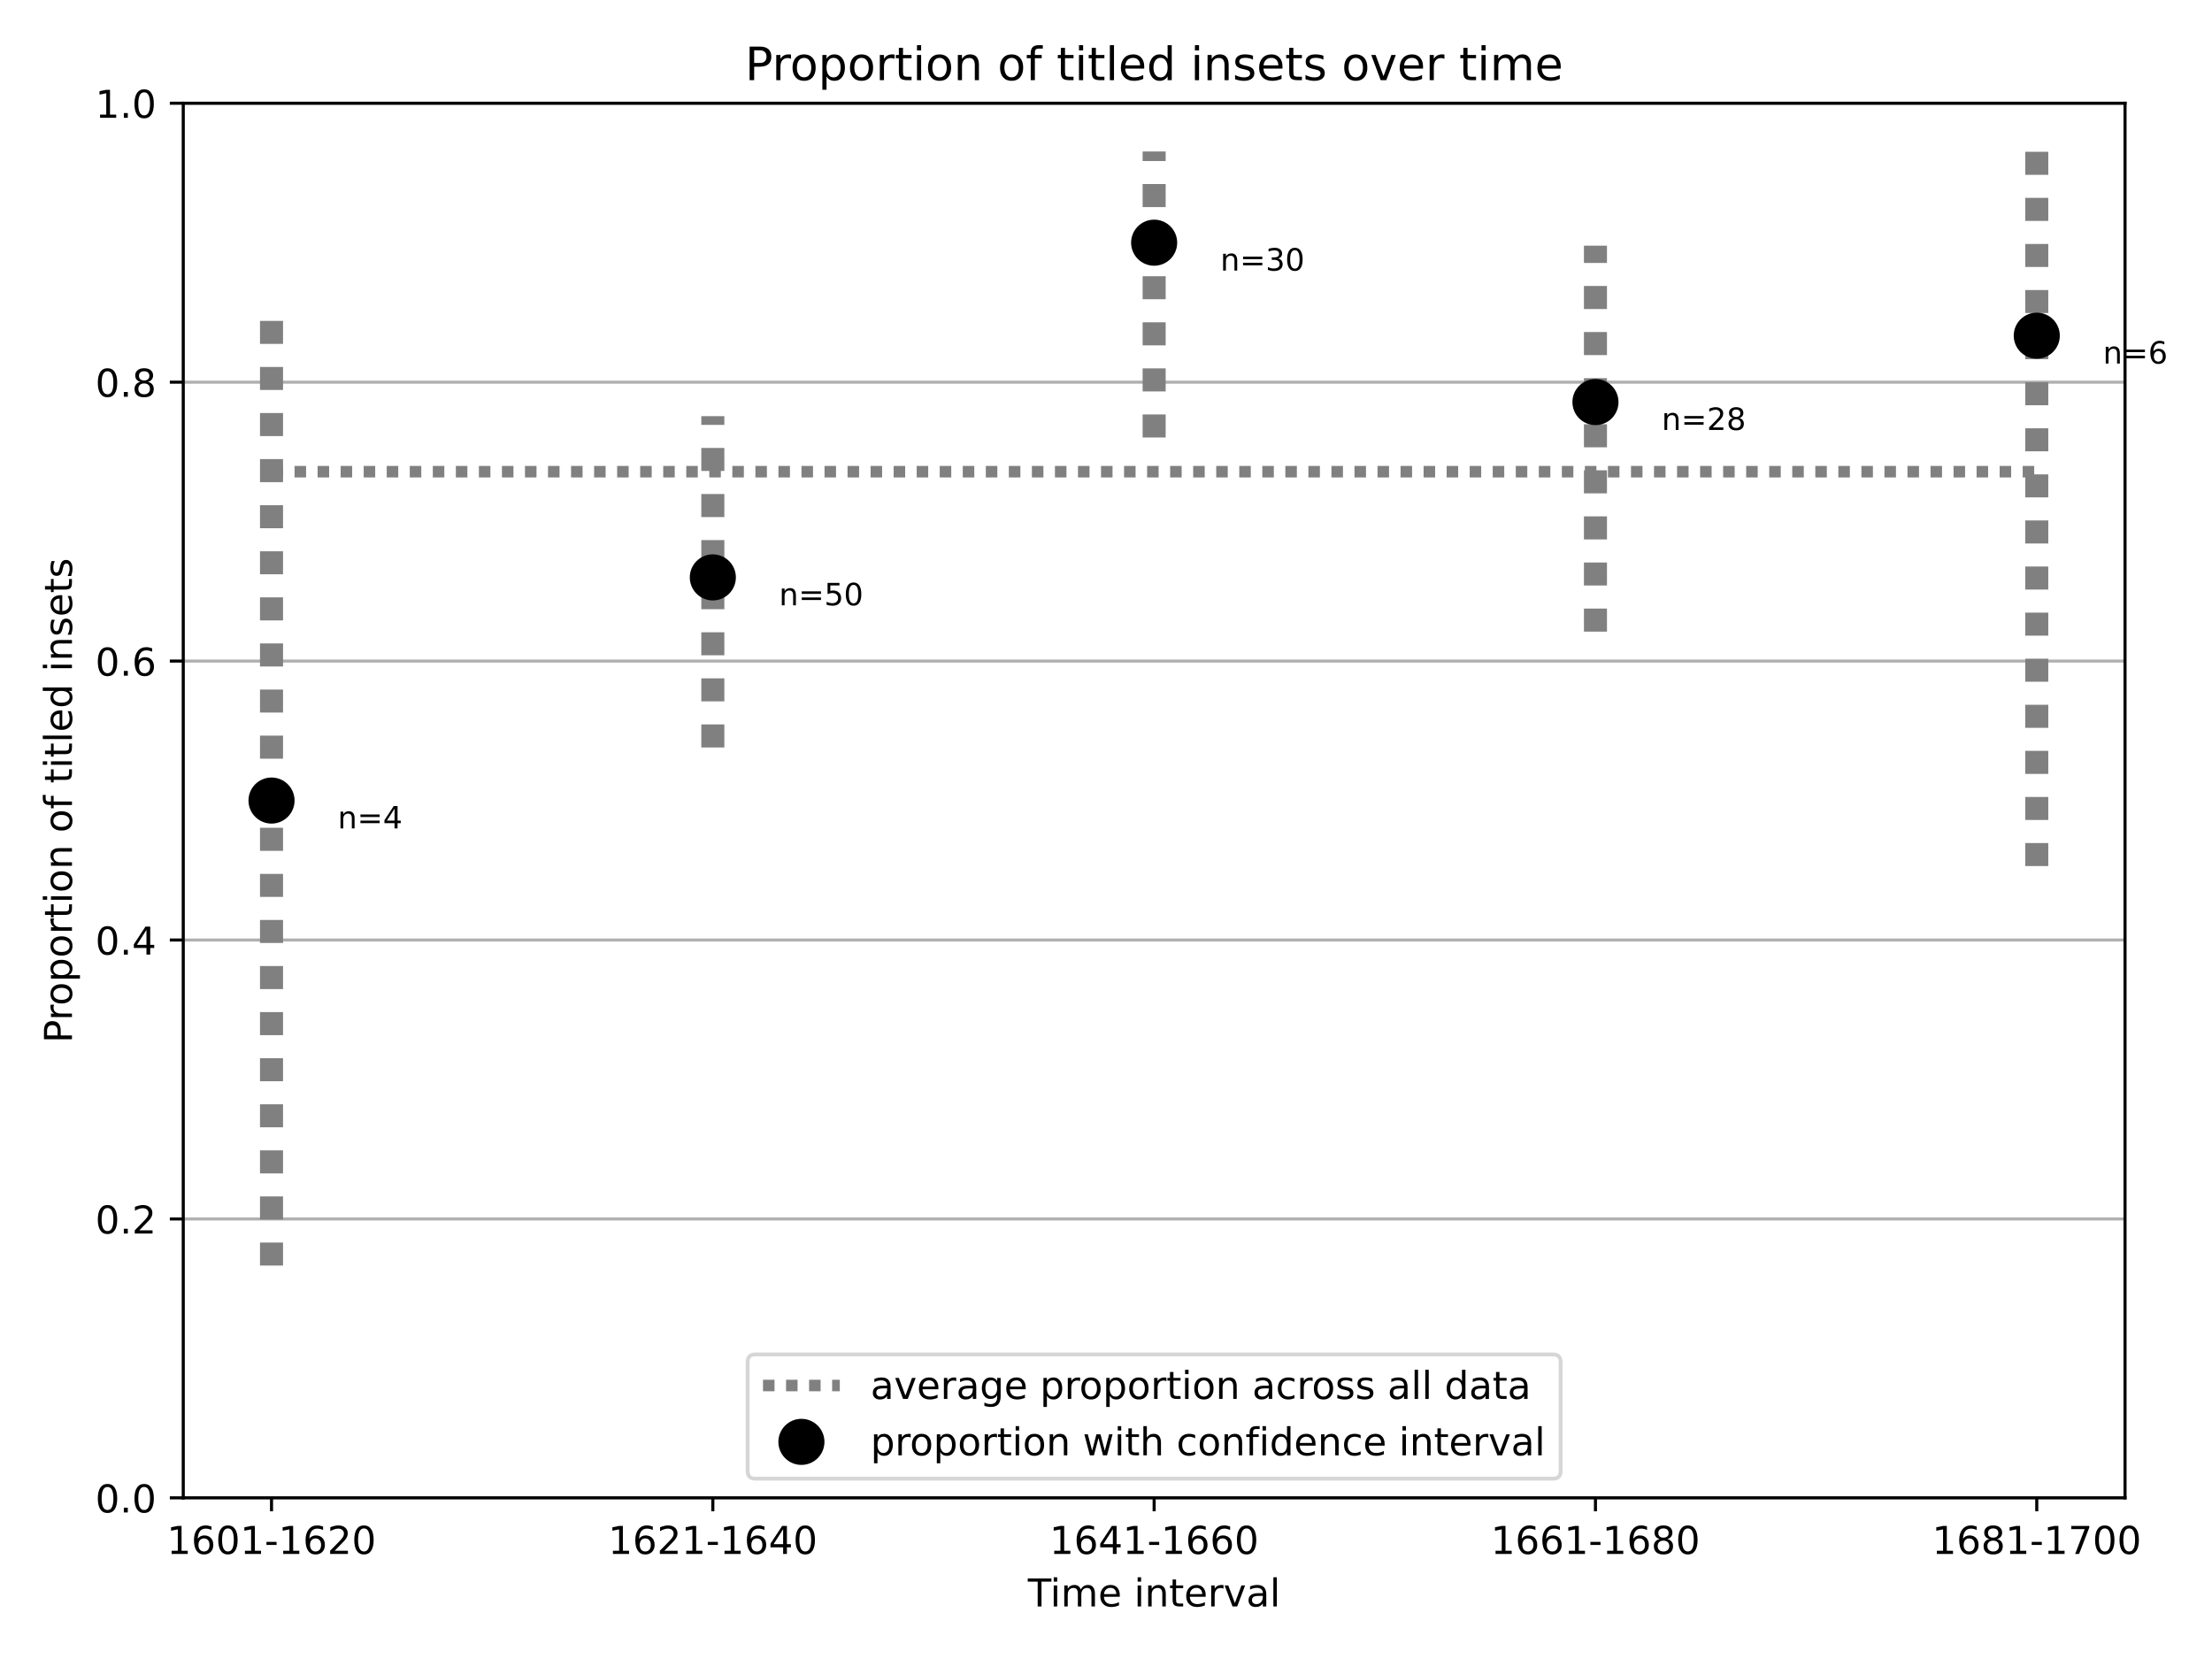
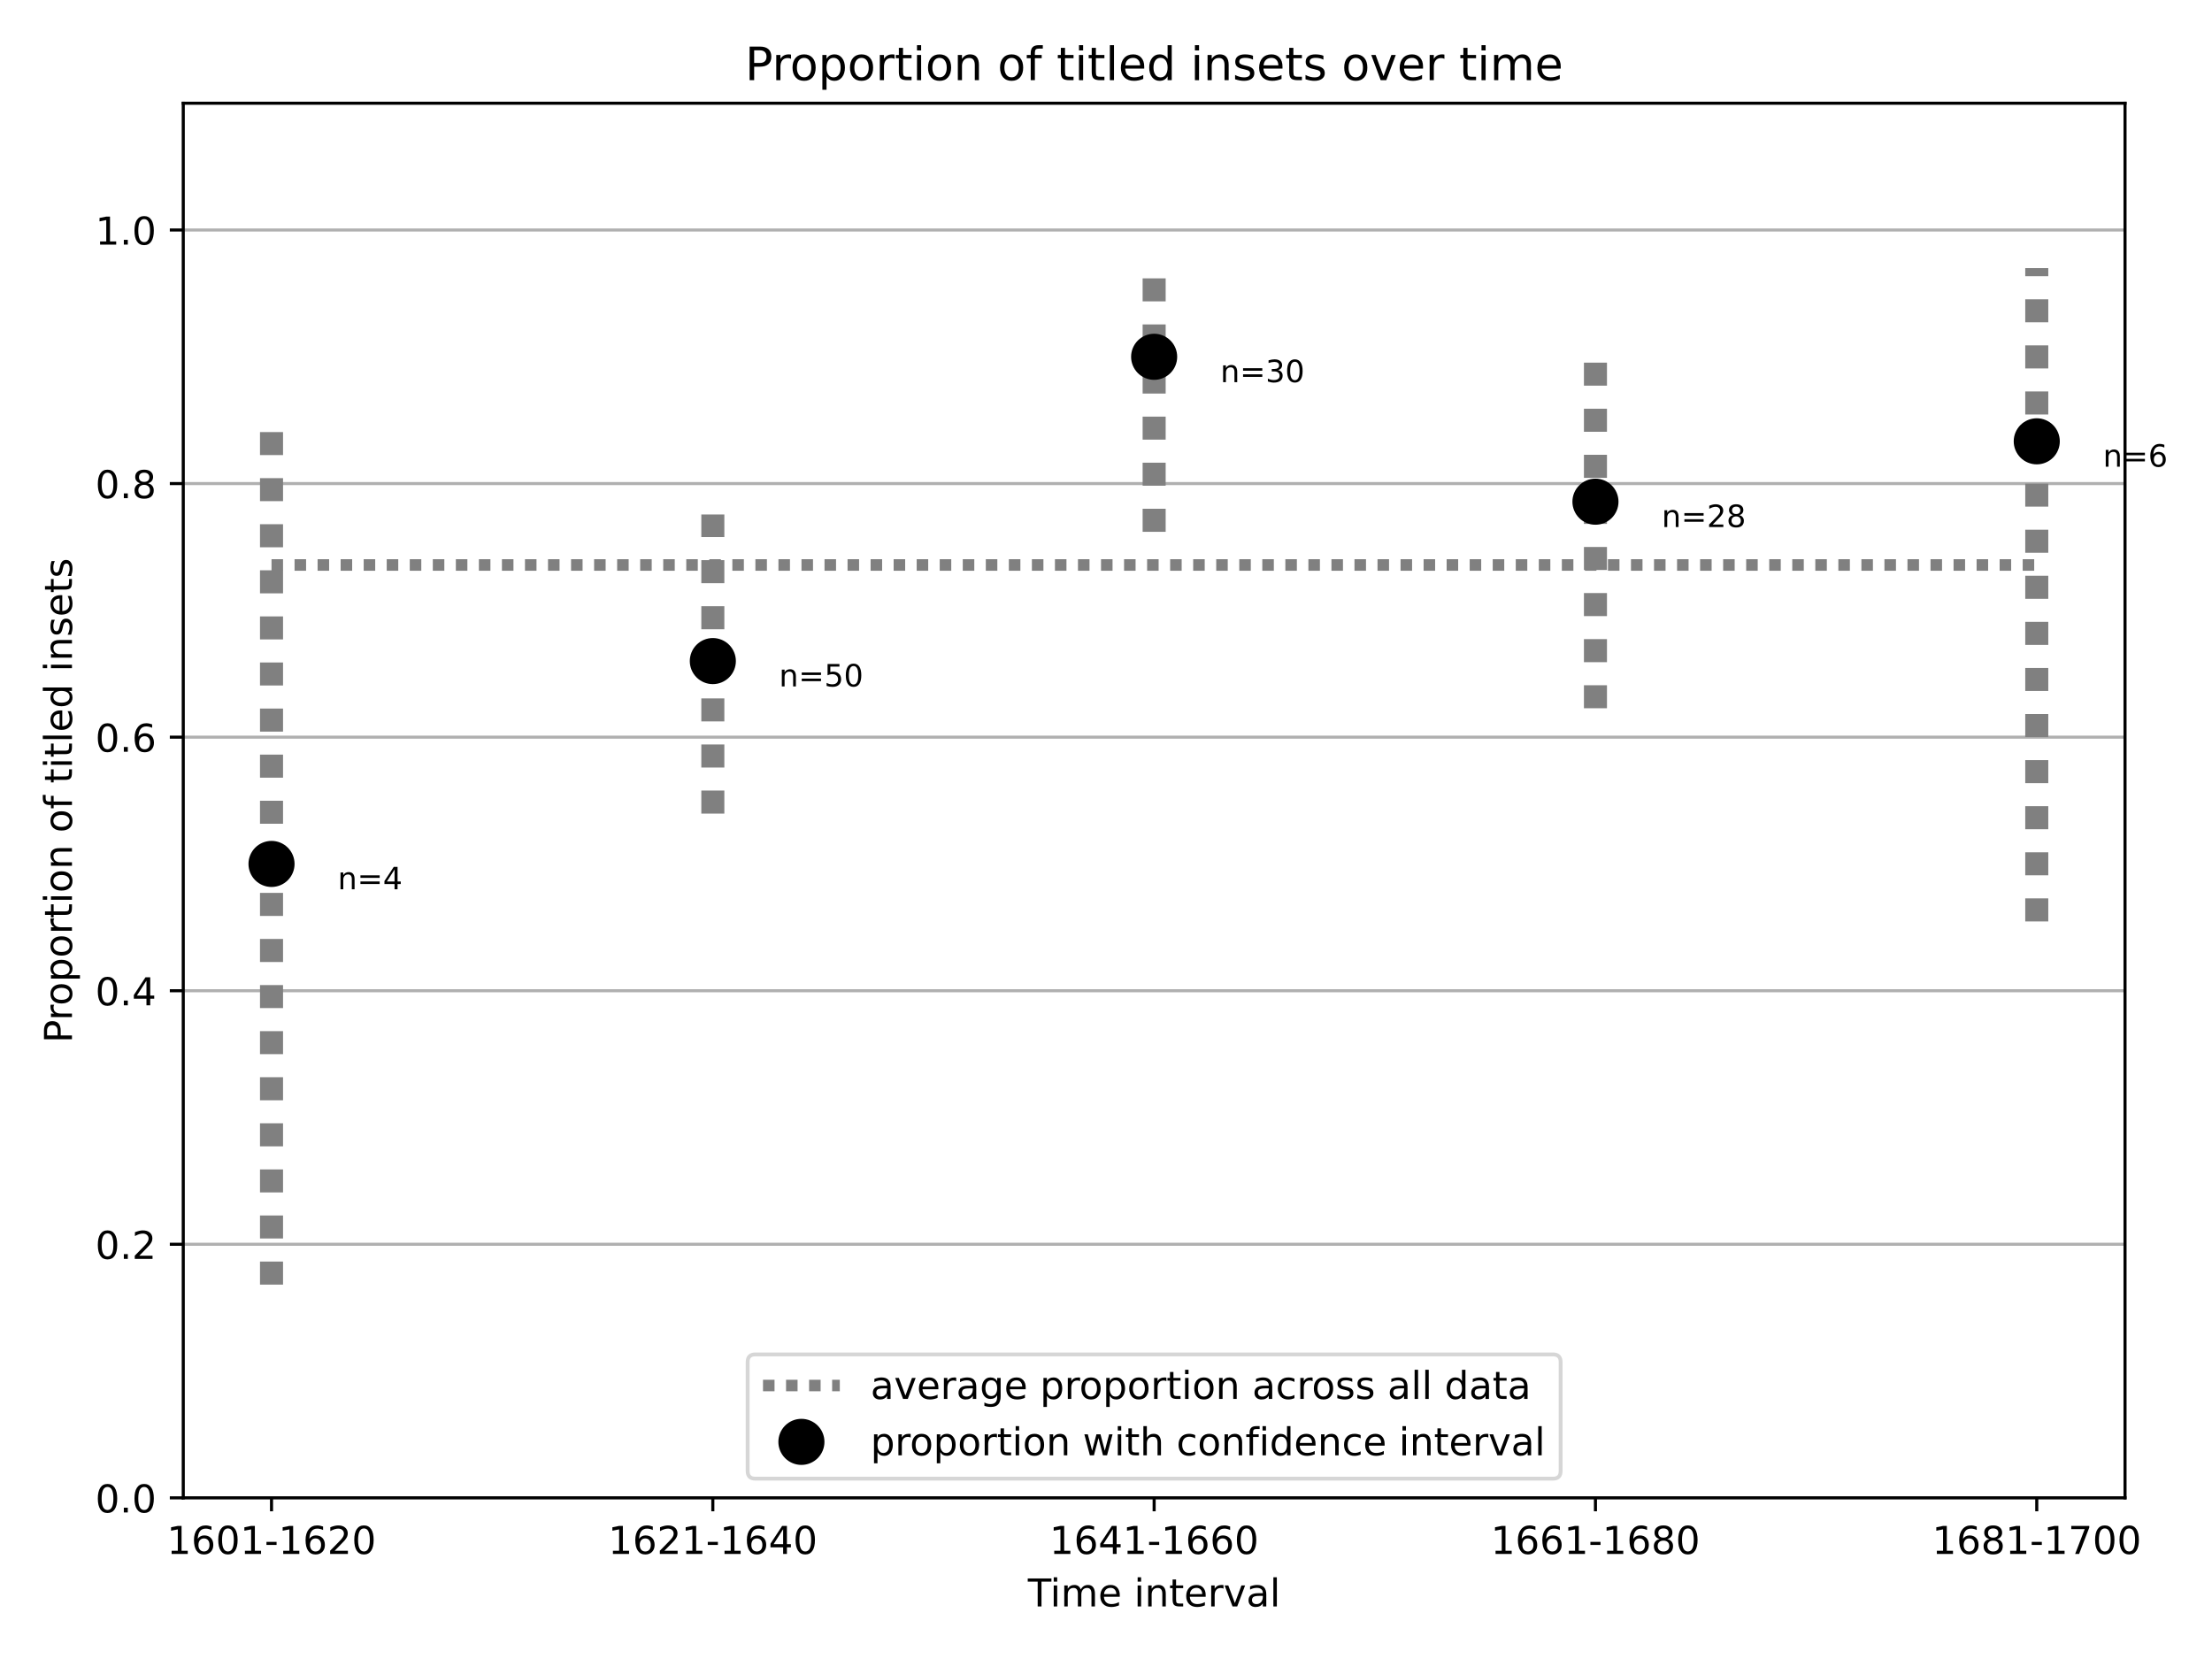
<svg xmlns="http://www.w3.org/2000/svg" xmlns:xlink="http://www.w3.org/1999/xlink" width="576pt" height="432pt" viewBox="0 0 576 432" version="1.1">
  <defs>
    <style type="text/css">*{stroke-linejoin: round; stroke-linecap: butt}</style>
  </defs>
  <g id="figure_1">
    <g id="patch_1">
      <path d="M 0 432  L 576 432  L 576 0  L 0 0  z " style="fill: #ffffff" />
    </g>
    <g id="axes_1">
      <g id="patch_2">
        <path d="M 47.72 390.04  L 553.353 390.04  L 553.353 26.88  L 47.72 26.88  z " style="fill: #ffffff" />
      </g>
      <g id="matplotlib.axis_1">
        <g id="xtick_1">
          <g id="line2d_1">
            <defs>
-               <path id="mbbda84ecfb" d="M 0 0  L 0 3.5  " style="stroke: #000000; stroke-width: 0.8" />
+               <path id="m7753eaab17" d="M 0 0  L 0 3.5  " style="stroke: #000000; stroke-width: 0.8" />
            </defs>
            <g>
-               <use xlink:href="#mbbda84ecfb" x="70.703" y="390.04" style="stroke: #000000; stroke-width: 0.8" />
+               <use xlink:href="#m7753eaab17" x="70.703" y="390.04" style="stroke: #000000; stroke-width: 0.8" />
            </g>
          </g>
          <g id="text_1">
            <g transform="translate(43.4494 404.6384)scale(0.1 -0.1)">
              <defs>
                <path id="DejaVuSans-31" d="M 794 531  L 1825 531  L 1825 4091  L 703 3866  L 703 4441  L 1819 4666  L 2450 4666  L 2450 531  L 3481 531  L 3481 0  L 794 0  L 794 531  z " transform="scale(0.015625)" />
                <path id="DejaVuSans-36" d="M 2113 2584  Q 1688 2584 1439 2293  Q 1191 2003 1191 1497  Q 1191 994 1439 701  Q 1688 409 2113 409  Q 2538 409 2786 701  Q 3034 994 3034 1497  Q 3034 2003 2786 2293  Q 2538 2584 2113 2584  z M 3366 4563  L 3366 3988  Q 3128 4100 2886 4159  Q 2644 4219 2406 4219  Q 1781 4219 1451 3797  Q 1122 3375 1075 2522  Q 1259 2794 1537 2939  Q 1816 3084 2150 3084  Q 2853 3084 3261 2657  Q 3669 2231 3669 1497  Q 3669 778 3244 343  Q 2819 -91 2113 -91  Q 1303 -91 875 529  Q 447 1150 447 2328  Q 447 3434 972 4092  Q 1497 4750 2381 4750  Q 2619 4750 2861 4703  Q 3103 4656 3366 4563  z " transform="scale(0.015625)" />
                <path id="DejaVuSans-30" d="M 2034 4250  Q 1547 4250 1301 3770  Q 1056 3291 1056 2328  Q 1056 1369 1301 889  Q 1547 409 2034 409  Q 2525 409 2770 889  Q 3016 1369 3016 2328  Q 3016 3291 2770 3770  Q 2525 4250 2034 4250  z M 2034 4750  Q 2819 4750 3233 4129  Q 3647 3509 3647 2328  Q 3647 1150 3233 529  Q 2819 -91 2034 -91  Q 1250 -91 836 529  Q 422 1150 422 2328  Q 422 3509 836 4129  Q 1250 4750 2034 4750  z " transform="scale(0.015625)" />
                <path id="DejaVuSans-2d" d="M 313 2009  L 1997 2009  L 1997 1497  L 313 1497  L 313 2009  z " transform="scale(0.015625)" />
                <path id="DejaVuSans-32" d="M 1228 531  L 3431 531  L 3431 0  L 469 0  L 469 531  Q 828 903 1448 1529  Q 2069 2156 2228 2338  Q 2531 2678 2651 2914  Q 2772 3150 2772 3378  Q 2772 3750 2511 3984  Q 2250 4219 1831 4219  Q 1534 4219 1204 4116  Q 875 4013 500 3803  L 500 4441  Q 881 4594 1212 4672  Q 1544 4750 1819 4750  Q 2544 4750 2975 4387  Q 3406 4025 3406 3419  Q 3406 3131 3298 2873  Q 3191 2616 2906 2266  Q 2828 2175 2409 1742  Q 1991 1309 1228 531  z " transform="scale(0.015625)" />
              </defs>
              <use xlink:href="#DejaVuSans-31" />
              <use xlink:href="#DejaVuSans-36" x="63.623" />
              <use xlink:href="#DejaVuSans-30" x="127.246" />
              <use xlink:href="#DejaVuSans-31" x="190.869" />
              <use xlink:href="#DejaVuSans-2d" x="254.492" />
              <use xlink:href="#DejaVuSans-31" x="290.576" />
              <use xlink:href="#DejaVuSans-36" x="354.199" />
              <use xlink:href="#DejaVuSans-32" x="417.822" />
              <use xlink:href="#DejaVuSans-30" x="481.445" />
            </g>
          </g>
        </g>
        <g id="xtick_2">
          <g id="line2d_2">
            <g>
-               <use xlink:href="#mbbda84ecfb" x="185.62" y="390.04" style="stroke: #000000; stroke-width: 0.8" />
+               <use xlink:href="#m7753eaab17" x="185.62" y="390.04" style="stroke: #000000; stroke-width: 0.8" />
            </g>
          </g>
          <g id="text_2">
            <g transform="translate(158.3659 404.6384)scale(0.1 -0.1)">
              <defs>
                <path id="DejaVuSans-34" d="M 2419 4116  L 825 1625  L 2419 1625  L 2419 4116  z M 2253 4666  L 3047 4666  L 3047 1625  L 3713 1625  L 3713 1100  L 3047 1100  L 3047 0  L 2419 0  L 2419 1100  L 313 1100  L 313 1709  L 2253 4666  z " transform="scale(0.015625)" />
              </defs>
              <use xlink:href="#DejaVuSans-31" />
              <use xlink:href="#DejaVuSans-36" x="63.623" />
              <use xlink:href="#DejaVuSans-32" x="127.246" />
              <use xlink:href="#DejaVuSans-31" x="190.869" />
              <use xlink:href="#DejaVuSans-2d" x="254.492" />
              <use xlink:href="#DejaVuSans-31" x="290.576" />
              <use xlink:href="#DejaVuSans-36" x="354.199" />
              <use xlink:href="#DejaVuSans-34" x="417.822" />
              <use xlink:href="#DejaVuSans-30" x="481.445" />
            </g>
          </g>
        </g>
        <g id="xtick_3">
          <g id="line2d_3">
            <g>
-               <use xlink:href="#mbbda84ecfb" x="300.536" y="390.04" style="stroke: #000000; stroke-width: 0.8" />
+               <use xlink:href="#m7753eaab17" x="300.536" y="390.04" style="stroke: #000000; stroke-width: 0.8" />
            </g>
          </g>
          <g id="text_3">
            <g transform="translate(273.2825 404.6384)scale(0.1 -0.1)">
              <use xlink:href="#DejaVuSans-31" />
              <use xlink:href="#DejaVuSans-36" x="63.623" />
              <use xlink:href="#DejaVuSans-34" x="127.246" />
              <use xlink:href="#DejaVuSans-31" x="190.869" />
              <use xlink:href="#DejaVuSans-2d" x="254.492" />
              <use xlink:href="#DejaVuSans-31" x="290.576" />
              <use xlink:href="#DejaVuSans-36" x="354.199" />
              <use xlink:href="#DejaVuSans-36" x="417.822" />
              <use xlink:href="#DejaVuSans-30" x="481.445" />
            </g>
          </g>
        </g>
        <g id="xtick_4">
          <g id="line2d_4">
            <g>
-               <use xlink:href="#mbbda84ecfb" x="415.453" y="390.04" style="stroke: #000000; stroke-width: 0.8" />
+               <use xlink:href="#m7753eaab17" x="415.453" y="390.04" style="stroke: #000000; stroke-width: 0.8" />
            </g>
          </g>
          <g id="text_4">
            <g transform="translate(388.199 404.6384)scale(0.1 -0.1)">
              <defs>
                <path id="DejaVuSans-38" d="M 2034 2216  Q 1584 2216 1326 1975  Q 1069 1734 1069 1313  Q 1069 891 1326 650  Q 1584 409 2034 409  Q 2484 409 2743 651  Q 3003 894 3003 1313  Q 3003 1734 2745 1975  Q 2488 2216 2034 2216  z M 1403 2484  Q 997 2584 770 2862  Q 544 3141 544 3541  Q 544 4100 942 4425  Q 1341 4750 2034 4750  Q 2731 4750 3128 4425  Q 3525 4100 3525 3541  Q 3525 3141 3298 2862  Q 3072 2584 2669 2484  Q 3125 2378 3379 2068  Q 3634 1759 3634 1313  Q 3634 634 3220 271  Q 2806 -91 2034 -91  Q 1263 -91 848 271  Q 434 634 434 1313  Q 434 1759 690 2068  Q 947 2378 1403 2484  z M 1172 3481  Q 1172 3119 1398 2916  Q 1625 2713 2034 2713  Q 2441 2713 2670 2916  Q 2900 3119 2900 3481  Q 2900 3844 2670 4047  Q 2441 4250 2034 4250  Q 1625 4250 1398 4047  Q 1172 3844 1172 3481  z " transform="scale(0.015625)" />
              </defs>
              <use xlink:href="#DejaVuSans-31" />
              <use xlink:href="#DejaVuSans-36" x="63.623" />
              <use xlink:href="#DejaVuSans-36" x="127.246" />
              <use xlink:href="#DejaVuSans-31" x="190.869" />
              <use xlink:href="#DejaVuSans-2d" x="254.492" />
              <use xlink:href="#DejaVuSans-31" x="290.576" />
              <use xlink:href="#DejaVuSans-36" x="354.199" />
              <use xlink:href="#DejaVuSans-38" x="417.822" />
              <use xlink:href="#DejaVuSans-30" x="481.445" />
            </g>
          </g>
        </g>
        <g id="xtick_5">
          <g id="line2d_5">
            <g>
-               <use xlink:href="#mbbda84ecfb" x="530.369" y="390.04" style="stroke: #000000; stroke-width: 0.8" />
+               <use xlink:href="#m7753eaab17" x="530.369" y="390.04" style="stroke: #000000; stroke-width: 0.8" />
            </g>
          </g>
          <g id="text_5">
            <g transform="translate(503.1155 404.6384)scale(0.1 -0.1)">
              <defs>
                <path id="DejaVuSans-37" d="M 525 4666  L 3525 4666  L 3525 4397  L 1831 0  L 1172 0  L 2766 4134  L 525 4134  L 525 4666  z " transform="scale(0.015625)" />
              </defs>
              <use xlink:href="#DejaVuSans-31" />
              <use xlink:href="#DejaVuSans-36" x="63.623" />
              <use xlink:href="#DejaVuSans-38" x="127.246" />
              <use xlink:href="#DejaVuSans-31" x="190.869" />
              <use xlink:href="#DejaVuSans-2d" x="254.492" />
              <use xlink:href="#DejaVuSans-31" x="290.576" />
              <use xlink:href="#DejaVuSans-37" x="354.199" />
              <use xlink:href="#DejaVuSans-30" x="417.822" />
              <use xlink:href="#DejaVuSans-30" x="481.445" />
            </g>
          </g>
        </g>
        <g id="text_6">
          <g transform="translate(267.6512 418.3166)scale(0.1 -0.1)">
            <defs>
              <path id="DejaVuSans-54" d="M -19 4666  L 3928 4666  L 3928 4134  L 2272 4134  L 2272 0  L 1638 0  L 1638 4134  L -19 4134  L -19 4666  z " transform="scale(0.015625)" />
              <path id="DejaVuSans-69" d="M 603 3500  L 1178 3500  L 1178 0  L 603 0  L 603 3500  z M 603 4863  L 1178 4863  L 1178 4134  L 603 4134  L 603 4863  z " transform="scale(0.015625)" />
              <path id="DejaVuSans-6d" d="M 3328 2828  Q 3544 3216 3844 3400  Q 4144 3584 4550 3584  Q 5097 3584 5394 3201  Q 5691 2819 5691 2113  L 5691 0  L 5113 0  L 5113 2094  Q 5113 2597 4934 2840  Q 4756 3084 4391 3084  Q 3944 3084 3684 2787  Q 3425 2491 3425 1978  L 3425 0  L 2847 0  L 2847 2094  Q 2847 2600 2669 2842  Q 2491 3084 2119 3084  Q 1678 3084 1418 2786  Q 1159 2488 1159 1978  L 1159 0  L 581 0  L 581 3500  L 1159 3500  L 1159 2956  Q 1356 3278 1631 3431  Q 1906 3584 2284 3584  Q 2666 3584 2933 3390  Q 3200 3197 3328 2828  z " transform="scale(0.015625)" />
              <path id="DejaVuSans-65" d="M 3597 1894  L 3597 1613  L 953 1613  Q 991 1019 1311 708  Q 1631 397 2203 397  Q 2534 397 2845 478  Q 3156 559 3463 722  L 3463 178  Q 3153 47 2828 -22  Q 2503 -91 2169 -91  Q 1331 -91 842 396  Q 353 884 353 1716  Q 353 2575 817 3079  Q 1281 3584 2069 3584  Q 2775 3584 3186 3129  Q 3597 2675 3597 1894  z M 3022 2063  Q 3016 2534 2758 2815  Q 2500 3097 2075 3097  Q 1594 3097 1305 2825  Q 1016 2553 972 2059  L 3022 2063  z " transform="scale(0.015625)" />
              <path id="DejaVuSans-20" transform="scale(0.015625)" />
              <path id="DejaVuSans-6e" d="M 3513 2113  L 3513 0  L 2938 0  L 2938 2094  Q 2938 2591 2744 2837  Q 2550 3084 2163 3084  Q 1697 3084 1428 2787  Q 1159 2491 1159 1978  L 1159 0  L 581 0  L 581 3500  L 1159 3500  L 1159 2956  Q 1366 3272 1645 3428  Q 1925 3584 2291 3584  Q 2894 3584 3203 3211  Q 3513 2838 3513 2113  z " transform="scale(0.015625)" />
              <path id="DejaVuSans-74" d="M 1172 4494  L 1172 3500  L 2356 3500  L 2356 3053  L 1172 3053  L 1172 1153  Q 1172 725 1289 603  Q 1406 481 1766 481  L 2356 481  L 2356 0  L 1766 0  Q 1100 0 847 248  Q 594 497 594 1153  L 594 3053  L 172 3053  L 172 3500  L 594 3500  L 594 4494  L 1172 4494  z " transform="scale(0.015625)" />
              <path id="DejaVuSans-72" d="M 2631 2963  Q 2534 3019 2420 3045  Q 2306 3072 2169 3072  Q 1681 3072 1420 2755  Q 1159 2438 1159 1844  L 1159 0  L 581 0  L 581 3500  L 1159 3500  L 1159 2956  Q 1341 3275 1631 3429  Q 1922 3584 2338 3584  Q 2397 3584 2469 3576  Q 2541 3569 2628 3553  L 2631 2963  z " transform="scale(0.015625)" />
              <path id="DejaVuSans-76" d="M 191 3500  L 800 3500  L 1894 563  L 2988 3500  L 3597 3500  L 2284 0  L 1503 0  L 191 3500  z " transform="scale(0.015625)" />
              <path id="DejaVuSans-61" d="M 2194 1759  Q 1497 1759 1228 1600  Q 959 1441 959 1056  Q 959 750 1161 570  Q 1363 391 1709 391  Q 2188 391 2477 730  Q 2766 1069 2766 1631  L 2766 1759  L 2194 1759  z M 3341 1997  L 3341 0  L 2766 0  L 2766 531  Q 2569 213 2275 61  Q 1981 -91 1556 -91  Q 1019 -91 701 211  Q 384 513 384 1019  Q 384 1609 779 1909  Q 1175 2209 1959 2209  L 2766 2209  L 2766 2266  Q 2766 2663 2505 2880  Q 2244 3097 1772 3097  Q 1472 3097 1187 3025  Q 903 2953 641 2809  L 641 3341  Q 956 3463 1253 3523  Q 1550 3584 1831 3584  Q 2591 3584 2966 3190  Q 3341 2797 3341 1997  z " transform="scale(0.015625)" />
              <path id="DejaVuSans-6c" d="M 603 4863  L 1178 4863  L 1178 0  L 603 0  L 603 4863  z " transform="scale(0.015625)" />
            </defs>
            <use xlink:href="#DejaVuSans-54" />
            <use xlink:href="#DejaVuSans-69" x="57.959" />
            <use xlink:href="#DejaVuSans-6d" x="85.742" />
            <use xlink:href="#DejaVuSans-65" x="183.154" />
            <use xlink:href="#DejaVuSans-20" x="244.678" />
            <use xlink:href="#DejaVuSans-69" x="276.465" />
            <use xlink:href="#DejaVuSans-6e" x="304.248" />
            <use xlink:href="#DejaVuSans-74" x="367.627" />
            <use xlink:href="#DejaVuSans-65" x="406.836" />
            <use xlink:href="#DejaVuSans-72" x="468.359" />
            <use xlink:href="#DejaVuSans-76" x="509.473" />
            <use xlink:href="#DejaVuSans-61" x="568.652" />
            <use xlink:href="#DejaVuSans-6c" x="629.932" />
          </g>
        </g>
      </g>
      <g id="matplotlib.axis_2">
        <g id="ytick_1">
          <g id="line2d_6">
-             <path d="M 47.72 390.04  L 553.353 390.04  " clip-path="url(#p65d24bb4db)" style="fill: none; stroke: #b0b0b0; stroke-width: 0.8; stroke-linecap: square" />
+             <path d="M 47.72 390.04  L 553.353 390.04  " clip-path="url(#p6a438b6f6a)" style="fill: none; stroke: #b0b0b0; stroke-width: 0.8; stroke-linecap: square" />
          </g>
          <g id="line2d_7">
            <defs>
-               <path id="m6a80873193" d="M 0 0  L -3.5 0  " style="stroke: #000000; stroke-width: 0.8" />
+               <path id="m369ab52649" d="M 0 0  L -3.5 0  " style="stroke: #000000; stroke-width: 0.8" />
            </defs>
            <g>
-               <use xlink:href="#m6a80873193" x="47.72" y="390.04" style="stroke: #000000; stroke-width: 0.8" />
+               <use xlink:href="#m369ab52649" x="47.72" y="390.04" style="stroke: #000000; stroke-width: 0.8" />
            </g>
          </g>
          <g id="text_7">
            <g transform="translate(24.81687 393.8392)scale(0.1 -0.1)">
              <defs>
                <path id="DejaVuSans-2e" d="M 684 794  L 1344 794  L 1344 0  L 684 0  L 684 794  z " transform="scale(0.015625)" />
              </defs>
              <use xlink:href="#DejaVuSans-30" />
              <use xlink:href="#DejaVuSans-2e" x="63.623" />
              <use xlink:href="#DejaVuSans-30" x="95.41" />
            </g>
          </g>
        </g>
        <g id="ytick_2">
          <g id="line2d_8">
-             <path d="M 47.72 317.408  L 553.353 317.408  " clip-path="url(#p65d24bb4db)" style="fill: none; stroke: #b0b0b0; stroke-width: 0.8; stroke-linecap: square" />
+             <path d="M 47.72 324.011  L 553.353 324.011  " clip-path="url(#p6a438b6f6a)" style="fill: none; stroke: #b0b0b0; stroke-width: 0.8; stroke-linecap: square" />
          </g>
          <g id="line2d_9">
            <g>
-               <use xlink:href="#m6a80873193" x="47.72" y="317.408" style="stroke: #000000; stroke-width: 0.8" />
+               <use xlink:href="#m369ab52649" x="47.72" y="324.011" style="stroke: #000000; stroke-width: 0.8" />
            </g>
          </g>
          <g id="text_8">
-             <g transform="translate(24.81687 321.2072)scale(0.1 -0.1)">
+             <g transform="translate(24.81687 327.8101)scale(0.1 -0.1)">
              <use xlink:href="#DejaVuSans-30" />
              <use xlink:href="#DejaVuSans-2e" x="63.623" />
              <use xlink:href="#DejaVuSans-32" x="95.41" />
            </g>
          </g>
        </g>
        <g id="ytick_3">
          <g id="line2d_10">
-             <path d="M 47.72 244.776  L 553.353 244.776  " clip-path="url(#p65d24bb4db)" style="fill: none; stroke: #b0b0b0; stroke-width: 0.8; stroke-linecap: square" />
+             <path d="M 47.72 257.982  L 553.353 257.982  " clip-path="url(#p6a438b6f6a)" style="fill: none; stroke: #b0b0b0; stroke-width: 0.8; stroke-linecap: square" />
          </g>
          <g id="line2d_11">
            <g>
-               <use xlink:href="#m6a80873193" x="47.72" y="244.776" style="stroke: #000000; stroke-width: 0.8" />
+               <use xlink:href="#m369ab52649" x="47.72" y="257.982" style="stroke: #000000; stroke-width: 0.8" />
            </g>
          </g>
          <g id="text_9">
-             <g transform="translate(24.81687 248.5752)scale(0.1 -0.1)">
+             <g transform="translate(24.81687 261.781)scale(0.1 -0.1)">
              <use xlink:href="#DejaVuSans-30" />
              <use xlink:href="#DejaVuSans-2e" x="63.623" />
              <use xlink:href="#DejaVuSans-34" x="95.41" />
            </g>
          </g>
        </g>
        <g id="ytick_4">
          <g id="line2d_12">
-             <path d="M 47.72 172.144  L 553.353 172.144  " clip-path="url(#p65d24bb4db)" style="fill: none; stroke: #b0b0b0; stroke-width: 0.8; stroke-linecap: square" />
+             <path d="M 47.72 191.953  L 553.353 191.953  " clip-path="url(#p6a438b6f6a)" style="fill: none; stroke: #b0b0b0; stroke-width: 0.8; stroke-linecap: square" />
          </g>
          <g id="line2d_13">
            <g>
-               <use xlink:href="#m6a80873193" x="47.72" y="172.144" style="stroke: #000000; stroke-width: 0.8" />
+               <use xlink:href="#m369ab52649" x="47.72" y="191.953" style="stroke: #000000; stroke-width: 0.8" />
            </g>
          </g>
          <g id="text_10">
-             <g transform="translate(24.81687 175.9432)scale(0.1 -0.1)">
+             <g transform="translate(24.81687 195.7519)scale(0.1 -0.1)">
              <use xlink:href="#DejaVuSans-30" />
              <use xlink:href="#DejaVuSans-2e" x="63.623" />
              <use xlink:href="#DejaVuSans-36" x="95.41" />
            </g>
          </g>
        </g>
        <g id="ytick_5">
          <g id="line2d_14">
-             <path d="M 47.72 99.512  L 553.353 99.512  " clip-path="url(#p65d24bb4db)" style="fill: none; stroke: #b0b0b0; stroke-width: 0.8; stroke-linecap: square" />
+             <path d="M 47.72 125.924  L 553.353 125.924  " clip-path="url(#p6a438b6f6a)" style="fill: none; stroke: #b0b0b0; stroke-width: 0.8; stroke-linecap: square" />
          </g>
          <g id="line2d_15">
            <g>
-               <use xlink:href="#m6a80873193" x="47.72" y="99.512" style="stroke: #000000; stroke-width: 0.8" />
+               <use xlink:href="#m369ab52649" x="47.72" y="125.924" style="stroke: #000000; stroke-width: 0.8" />
            </g>
          </g>
          <g id="text_11">
-             <g transform="translate(24.81687 103.3112)scale(0.1 -0.1)">
+             <g transform="translate(24.81687 129.7229)scale(0.1 -0.1)">
              <use xlink:href="#DejaVuSans-30" />
              <use xlink:href="#DejaVuSans-2e" x="63.623" />
              <use xlink:href="#DejaVuSans-38" x="95.41" />
            </g>
          </g>
        </g>
        <g id="ytick_6">
          <g id="line2d_16">
-             <path d="M 47.72 26.88  L 553.353 26.88  " clip-path="url(#p65d24bb4db)" style="fill: none; stroke: #b0b0b0; stroke-width: 0.8; stroke-linecap: square" />
+             <path d="M 47.72 59.895  L 553.353 59.895  " clip-path="url(#p6a438b6f6a)" style="fill: none; stroke: #b0b0b0; stroke-width: 0.8; stroke-linecap: square" />
          </g>
          <g id="line2d_17">
            <g>
-               <use xlink:href="#m6a80873193" x="47.72" y="26.88" style="stroke: #000000; stroke-width: 0.8" />
+               <use xlink:href="#m369ab52649" x="47.72" y="59.895" style="stroke: #000000; stroke-width: 0.8" />
            </g>
          </g>
          <g id="text_12">
-             <g transform="translate(24.81687 30.67922)scale(0.1 -0.1)">
+             <g transform="translate(24.81687 63.69376)scale(0.1 -0.1)">
              <use xlink:href="#DejaVuSans-31" />
              <use xlink:href="#DejaVuSans-2e" x="63.623" />
              <use xlink:href="#DejaVuSans-30" x="95.41" />
            </g>
          </g>
        </g>
        <g id="text_13">
          <g transform="translate(18.73719 271.5959)rotate(-90)scale(0.1 -0.1)">
            <defs>
              <path id="DejaVuSans-50" d="M 1259 4147  L 1259 2394  L 2053 2394  Q 2494 2394 2734 2622  Q 2975 2850 2975 3272  Q 2975 3691 2734 3919  Q 2494 4147 2053 4147  L 1259 4147  z M 628 4666  L 2053 4666  Q 2838 4666 3239 4311  Q 3641 3956 3641 3272  Q 3641 2581 3239 2228  Q 2838 1875 2053 1875  L 1259 1875  L 1259 0  L 628 0  L 628 4666  z " transform="scale(0.015625)" />
              <path id="DejaVuSans-6f" d="M 1959 3097  Q 1497 3097 1228 2736  Q 959 2375 959 1747  Q 959 1119 1226 758  Q 1494 397 1959 397  Q 2419 397 2687 759  Q 2956 1122 2956 1747  Q 2956 2369 2687 2733  Q 2419 3097 1959 3097  z M 1959 3584  Q 2709 3584 3137 3096  Q 3566 2609 3566 1747  Q 3566 888 3137 398  Q 2709 -91 1959 -91  Q 1206 -91 779 398  Q 353 888 353 1747  Q 353 2609 779 3096  Q 1206 3584 1959 3584  z " transform="scale(0.015625)" />
              <path id="DejaVuSans-70" d="M 1159 525  L 1159 -1331  L 581 -1331  L 581 3500  L 1159 3500  L 1159 2969  Q 1341 3281 1617 3432  Q 1894 3584 2278 3584  Q 2916 3584 3314 3078  Q 3713 2572 3713 1747  Q 3713 922 3314 415  Q 2916 -91 2278 -91  Q 1894 -91 1617 61  Q 1341 213 1159 525  z M 3116 1747  Q 3116 2381 2855 2742  Q 2594 3103 2138 3103  Q 1681 3103 1420 2742  Q 1159 2381 1159 1747  Q 1159 1113 1420 752  Q 1681 391 2138 391  Q 2594 391 2855 752  Q 3116 1113 3116 1747  z " transform="scale(0.015625)" />
              <path id="DejaVuSans-66" d="M 2375 4863  L 2375 4384  L 1825 4384  Q 1516 4384 1395 4259  Q 1275 4134 1275 3809  L 1275 3500  L 2222 3500  L 2222 3053  L 1275 3053  L 1275 0  L 697 0  L 697 3053  L 147 3053  L 147 3500  L 697 3500  L 697 3744  Q 697 4328 969 4595  Q 1241 4863 1831 4863  L 2375 4863  z " transform="scale(0.015625)" />
              <path id="DejaVuSans-64" d="M 2906 2969  L 2906 4863  L 3481 4863  L 3481 0  L 2906 0  L 2906 525  Q 2725 213 2448 61  Q 2172 -91 1784 -91  Q 1150 -91 751 415  Q 353 922 353 1747  Q 353 2572 751 3078  Q 1150 3584 1784 3584  Q 2172 3584 2448 3432  Q 2725 3281 2906 2969  z M 947 1747  Q 947 1113 1208 752  Q 1469 391 1925 391  Q 2381 391 2643 752  Q 2906 1113 2906 1747  Q 2906 2381 2643 2742  Q 2381 3103 1925 3103  Q 1469 3103 1208 2742  Q 947 2381 947 1747  z " transform="scale(0.015625)" />
              <path id="DejaVuSans-73" d="M 2834 3397  L 2834 2853  Q 2591 2978 2328 3040  Q 2066 3103 1784 3103  Q 1356 3103 1142 2972  Q 928 2841 928 2578  Q 928 2378 1081 2264  Q 1234 2150 1697 2047  L 1894 2003  Q 2506 1872 2764 1633  Q 3022 1394 3022 966  Q 3022 478 2636 193  Q 2250 -91 1575 -91  Q 1294 -91 989 -36  Q 684 19 347 128  L 347 722  Q 666 556 975 473  Q 1284 391 1588 391  Q 1994 391 2212 530  Q 2431 669 2431 922  Q 2431 1156 2273 1281  Q 2116 1406 1581 1522  L 1381 1569  Q 847 1681 609 1914  Q 372 2147 372 2553  Q 372 3047 722 3315  Q 1072 3584 1716 3584  Q 2034 3584 2315 3537  Q 2597 3491 2834 3397  z " transform="scale(0.015625)" />
            </defs>
            <use xlink:href="#DejaVuSans-50" />
            <use xlink:href="#DejaVuSans-72" x="58.553" />
            <use xlink:href="#DejaVuSans-6f" x="97.416" />
            <use xlink:href="#DejaVuSans-70" x="158.598" />
            <use xlink:href="#DejaVuSans-6f" x="222.074" />
            <use xlink:href="#DejaVuSans-72" x="283.256" />
            <use xlink:href="#DejaVuSans-74" x="324.369" />
            <use xlink:href="#DejaVuSans-69" x="363.578" />
            <use xlink:href="#DejaVuSans-6f" x="391.361" />
            <use xlink:href="#DejaVuSans-6e" x="452.543" />
            <use xlink:href="#DejaVuSans-20" x="515.922" />
            <use xlink:href="#DejaVuSans-6f" x="547.709" />
            <use xlink:href="#DejaVuSans-66" x="608.891" />
            <use xlink:href="#DejaVuSans-20" x="644.096" />
            <use xlink:href="#DejaVuSans-74" x="675.883" />
            <use xlink:href="#DejaVuSans-69" x="715.092" />
            <use xlink:href="#DejaVuSans-74" x="742.875" />
            <use xlink:href="#DejaVuSans-6c" x="782.084" />
            <use xlink:href="#DejaVuSans-65" x="809.867" />
            <use xlink:href="#DejaVuSans-64" x="871.391" />
            <use xlink:href="#DejaVuSans-20" x="934.867" />
            <use xlink:href="#DejaVuSans-69" x="966.654" />
            <use xlink:href="#DejaVuSans-6e" x="994.438" />
            <use xlink:href="#DejaVuSans-73" x="1057.816" />
            <use xlink:href="#DejaVuSans-65" x="1109.916" />
            <use xlink:href="#DejaVuSans-74" x="1171.439" />
            <use xlink:href="#DejaVuSans-73" x="1210.648" />
          </g>
        </g>
      </g>
      <g id="LineCollection_1">
-         <path d="M 70.703 335.552  L 70.703 81.368  " clip-path="url(#p65d24bb4db)" style="fill: none; stroke-dasharray: 6,6; stroke-dashoffset: 6; stroke: #808080; stroke-width: 6" />
-         <path d="M 185.62 200.638  L 185.62 108.362  " clip-path="url(#p65d24bb4db)" style="fill: none; stroke-dasharray: 6,6; stroke-dashoffset: 6; stroke: #808080; stroke-width: 6" />
-         <path d="M 300.536 119.926  L 300.536 39.445  " clip-path="url(#p65d24bb4db)" style="fill: none; stroke-dasharray: 6,6; stroke-dashoffset: 6; stroke: #808080; stroke-width: 6" />
-         <path d="M 415.453 170.468  L 415.453 63.968  " clip-path="url(#p65d24bb4db)" style="fill: none; stroke-dasharray: 6,6; stroke-dashoffset: 6; stroke: #808080; stroke-width: 6" />
-         <path d="M 530.369 231.522  L 530.369 37.794  " clip-path="url(#p65d24bb4db)" style="fill: none; stroke-dasharray: 6,6; stroke-dashoffset: 6; stroke: #808080; stroke-width: 6" />
+         <path d="M 70.703 340.505  L 70.703 109.429  " clip-path="url(#p6a438b6f6a)" style="fill: none; stroke-dasharray: 6,6; stroke-dashoffset: 6; stroke: #808080; stroke-width: 6" />
+         <path d="M 185.62 217.857  L 185.62 133.969  " clip-path="url(#p6a438b6f6a)" style="fill: none; stroke-dasharray: 6,6; stroke-dashoffset: 6; stroke: #808080; stroke-width: 6" />
+         <path d="M 300.536 144.481  L 300.536 71.318  " clip-path="url(#p6a438b6f6a)" style="fill: none; stroke-dasharray: 6,6; stroke-dashoffset: 6; stroke: #808080; stroke-width: 6" />
+         <path d="M 415.453 190.429  L 415.453 93.611  " clip-path="url(#p6a438b6f6a)" style="fill: none; stroke-dasharray: 6,6; stroke-dashoffset: 6; stroke: #808080; stroke-width: 6" />
+         <path d="M 530.369 245.932  L 530.369 69.817  " clip-path="url(#p6a438b6f6a)" style="fill: none; stroke-dasharray: 6,6; stroke-dashoffset: 6; stroke: #808080; stroke-width: 6" />
      </g>
      <g id="line2d_18">
-         <path d="M 70.703 122.823  L 185.62 122.823  L 300.536 122.823  L 415.453 122.823  L 530.369 122.823  " clip-path="url(#p65d24bb4db)" style="fill: none; stroke-dasharray: 3,3; stroke-dashoffset: 0; stroke: #808080; stroke-width: 3" />
+         <path d="M 70.703 147.116  L 185.62 147.116  L 300.536 147.116  L 415.453 147.116  L 530.369 147.116  " clip-path="url(#p6a438b6f6a)" style="fill: none; stroke-dasharray: 3,3; stroke-dashoffset: 0; stroke: #808080; stroke-width: 3" />
      </g>
      <g id="line2d_19">
        <defs>
-           <path id="ma9f9e22f35" d="M 0 6  C 1.591 6 3.117 5.368 4.243 4.243  C 5.368 3.117 6 1.591 6 0  C 6 -1.591 5.368 -3.117 4.243 -4.243  C 3.117 -5.368 1.591 -6 0 -6  C -1.591 -6 -3.117 -5.368 -4.243 -4.243  C -5.368 -3.117 -6 -1.591 -6 0  C -6 1.591 -5.368 3.117 -4.243 4.243  C -3.117 5.368 -1.591 6 0 6  z " />
+           <path id="m441dc24394" d="M 0 6  C 1.591 6 3.117 5.368 4.243 4.243  C 5.368 3.117 6 1.591 6 0  C 6 -1.591 5.368 -3.117 4.243 -4.243  C 3.117 -5.368 1.591 -6 0 -6  C -1.591 -6 -3.117 -5.368 -4.243 -4.243  C -5.368 -3.117 -6 -1.591 -6 0  C -6 1.591 -5.368 3.117 -4.243 4.243  C -3.117 5.368 -1.591 6 0 6  z " />
        </defs>
-         <g clip-path="url(#p65d24bb4db)">
-           <use xlink:href="#ma9f9e22f35" x="70.703" y="208.46" />
-           <use xlink:href="#ma9f9e22f35" x="185.62" y="150.354" />
-           <use xlink:href="#ma9f9e22f35" x="300.536" y="63.196" />
-           <use xlink:href="#ma9f9e22f35" x="415.453" y="104.7" />
-           <use xlink:href="#ma9f9e22f35" x="530.369" y="87.407" />
+         <g clip-path="url(#p6a438b6f6a)">
+           <use xlink:href="#m441dc24394" x="70.703" y="224.967" />
+           <use xlink:href="#m441dc24394" x="185.62" y="172.144" />
+           <use xlink:href="#m441dc24394" x="300.536" y="92.909" />
+           <use xlink:href="#m441dc24394" x="415.453" y="130.64" />
+           <use xlink:href="#m441dc24394" x="530.369" y="114.919" />
        </g>
      </g>
      <g id="patch_3">
        <path d="M 47.72 390.04  L 47.72 26.88  " style="fill: none; stroke: #000000; stroke-width: 0.8; stroke-linejoin: miter; stroke-linecap: square" />
      </g>
      <g id="patch_4">
        <path d="M 553.353 390.04  L 553.353 26.88  " style="fill: none; stroke: #000000; stroke-width: 0.8; stroke-linejoin: miter; stroke-linecap: square" />
      </g>
      <g id="patch_5">
        <path d="M 47.72 390.04  L 553.353 390.04  " style="fill: none; stroke: #000000; stroke-width: 0.8; stroke-linejoin: miter; stroke-linecap: square" />
      </g>
      <g id="patch_6">
        <path d="M 47.72 26.88  L 553.353 26.88  " style="fill: none; stroke: #000000; stroke-width: 0.8; stroke-linejoin: miter; stroke-linecap: square" />
      </g>
      <g id="text_14">
-         <g transform="translate(87.94079 215.7232)scale(0.08 -0.08)">
+         <g transform="translate(87.94079 231.5702)scale(0.08 -0.08)">
          <defs>
            <path id="DejaVuSans-3d" d="M 678 2906  L 4684 2906  L 4684 2381  L 678 2381  L 678 2906  z M 678 1631  L 4684 1631  L 4684 1100  L 678 1100  L 678 1631  z " transform="scale(0.015625)" />
          </defs>
          <use xlink:href="#DejaVuSans-6e" />
          <use xlink:href="#DejaVuSans-3d" x="63.379" />
          <use xlink:href="#DejaVuSans-34" x="147.168" />
        </g>
      </g>
      <g id="text_15">
-         <g transform="translate(202.8573 157.6176)scale(0.08 -0.08)">
+         <g transform="translate(202.8573 178.7469)scale(0.08 -0.08)">
          <defs>
            <path id="DejaVuSans-35" d="M 691 4666  L 3169 4666  L 3169 4134  L 1269 4134  L 1269 2991  Q 1406 3038 1543 3061  Q 1681 3084 1819 3084  Q 2600 3084 3056 2656  Q 3513 2228 3513 1497  Q 3513 744 3044 326  Q 2575 -91 1722 -91  Q 1428 -91 1123 -41  Q 819 9 494 109  L 494 744  Q 775 591 1075 516  Q 1375 441 1709 441  Q 2250 441 2565 725  Q 2881 1009 2881 1497  Q 2881 1984 2565 2268  Q 2250 2553 1709 2553  Q 1456 2553 1204 2497  Q 953 2441 691 2322  L 691 4666  z " transform="scale(0.015625)" />
          </defs>
          <use xlink:href="#DejaVuSans-6e" />
          <use xlink:href="#DejaVuSans-3d" x="63.379" />
          <use xlink:href="#DejaVuSans-35" x="147.168" />
          <use xlink:href="#DejaVuSans-30" x="210.791" />
        </g>
      </g>
      <g id="text_16">
-         <g transform="translate(317.7738 70.4592)scale(0.08 -0.08)">
+         <g transform="translate(317.7738 99.512)scale(0.08 -0.08)">
          <defs>
            <path id="DejaVuSans-33" d="M 2597 2516  Q 3050 2419 3304 2112  Q 3559 1806 3559 1356  Q 3559 666 3084 287  Q 2609 -91 1734 -91  Q 1441 -91 1130 -33  Q 819 25 488 141  L 488 750  Q 750 597 1062 519  Q 1375 441 1716 441  Q 2309 441 2620 675  Q 2931 909 2931 1356  Q 2931 1769 2642 2001  Q 2353 2234 1838 2234  L 1294 2234  L 1294 2753  L 1863 2753  Q 2328 2753 2575 2939  Q 2822 3125 2822 3475  Q 2822 3834 2567 4026  Q 2313 4219 1838 4219  Q 1578 4219 1281 4162  Q 984 4106 628 3988  L 628 4550  Q 988 4650 1302 4700  Q 1616 4750 1894 4750  Q 2613 4750 3031 4423  Q 3450 4097 3450 3541  Q 3450 3153 3228 2886  Q 3006 2619 2597 2516  z " transform="scale(0.015625)" />
          </defs>
          <use xlink:href="#DejaVuSans-6e" />
          <use xlink:href="#DejaVuSans-3d" x="63.379" />
          <use xlink:href="#DejaVuSans-33" x="147.168" />
          <use xlink:href="#DejaVuSans-30" x="210.791" />
        </g>
      </g>
      <g id="text_17">
-         <g transform="translate(432.6904 111.9632)scale(0.08 -0.08)">
+         <g transform="translate(432.6904 137.2429)scale(0.08 -0.08)">
          <use xlink:href="#DejaVuSans-6e" />
          <use xlink:href="#DejaVuSans-3d" x="63.379" />
          <use xlink:href="#DejaVuSans-32" x="147.168" />
          <use xlink:href="#DejaVuSans-38" x="210.791" />
        </g>
      </g>
      <g id="text_18">
-         <g transform="translate(547.6069 94.66987)scale(0.08 -0.08)">
+         <g transform="translate(547.6069 121.5217)scale(0.08 -0.08)">
          <use xlink:href="#DejaVuSans-6e" />
          <use xlink:href="#DejaVuSans-3d" x="63.379" />
          <use xlink:href="#DejaVuSans-36" x="147.168" />
        </g>
      </g>
      <g id="text_19">
        <g transform="translate(194.0232 20.88)scale(0.12 -0.12)">
          <use xlink:href="#DejaVuSans-50" />
          <use xlink:href="#DejaVuSans-72" x="58.553" />
          <use xlink:href="#DejaVuSans-6f" x="97.416" />
          <use xlink:href="#DejaVuSans-70" x="158.598" />
          <use xlink:href="#DejaVuSans-6f" x="222.074" />
          <use xlink:href="#DejaVuSans-72" x="283.256" />
          <use xlink:href="#DejaVuSans-74" x="324.369" />
          <use xlink:href="#DejaVuSans-69" x="363.578" />
          <use xlink:href="#DejaVuSans-6f" x="391.361" />
          <use xlink:href="#DejaVuSans-6e" x="452.543" />
          <use xlink:href="#DejaVuSans-20" x="515.922" />
          <use xlink:href="#DejaVuSans-6f" x="547.709" />
          <use xlink:href="#DejaVuSans-66" x="608.891" />
          <use xlink:href="#DejaVuSans-20" x="644.096" />
          <use xlink:href="#DejaVuSans-74" x="675.883" />
          <use xlink:href="#DejaVuSans-69" x="715.092" />
          <use xlink:href="#DejaVuSans-74" x="742.875" />
          <use xlink:href="#DejaVuSans-6c" x="782.084" />
          <use xlink:href="#DejaVuSans-65" x="809.867" />
          <use xlink:href="#DejaVuSans-64" x="871.391" />
          <use xlink:href="#DejaVuSans-20" x="934.867" />
          <use xlink:href="#DejaVuSans-69" x="966.654" />
          <use xlink:href="#DejaVuSans-6e" x="994.438" />
          <use xlink:href="#DejaVuSans-73" x="1057.816" />
          <use xlink:href="#DejaVuSans-65" x="1109.916" />
          <use xlink:href="#DejaVuSans-74" x="1171.439" />
          <use xlink:href="#DejaVuSans-73" x="1210.648" />
          <use xlink:href="#DejaVuSans-20" x="1262.748" />
          <use xlink:href="#DejaVuSans-6f" x="1294.535" />
          <use xlink:href="#DejaVuSans-76" x="1355.717" />
          <use xlink:href="#DejaVuSans-65" x="1414.896" />
          <use xlink:href="#DejaVuSans-72" x="1476.42" />
          <use xlink:href="#DejaVuSans-20" x="1517.533" />
          <use xlink:href="#DejaVuSans-74" x="1549.32" />
          <use xlink:href="#DejaVuSans-69" x="1588.529" />
          <use xlink:href="#DejaVuSans-6d" x="1616.312" />
          <use xlink:href="#DejaVuSans-65" x="1713.725" />
        </g>
      </g>
      <g id="legend_1">
        <g id="patch_7">
          <path d="M 196.685 385.04  L 404.388 385.04  Q 406.388 385.04 406.388 383.04  L 406.388 354.684  Q 406.388 352.684 404.388 352.684  L 196.685 352.684  Q 194.685 352.684 194.685 354.684  L 194.685 383.04  Q 194.685 385.04 196.685 385.04  z " style="fill: #ffffff; opacity: 0.8; stroke: #cccccc; stroke-linejoin: miter" />
        </g>
        <g id="line2d_20">
          <path d="M 198.685 360.782  L 208.685 360.782  L 218.685 360.782  " style="fill: none; stroke-dasharray: 3,3; stroke-dashoffset: 0; stroke: #808080; stroke-width: 3" />
        </g>
        <g id="text_20">
          <g transform="translate(226.6848 364.2822)scale(0.1 -0.1)">
            <defs>
              <path id="DejaVuSans-67" d="M 2906 1791  Q 2906 2416 2648 2759  Q 2391 3103 1925 3103  Q 1463 3103 1205 2759  Q 947 2416 947 1791  Q 947 1169 1205 825  Q 1463 481 1925 481  Q 2391 481 2648 825  Q 2906 1169 2906 1791  z M 3481 434  Q 3481 -459 3084 -895  Q 2688 -1331 1869 -1331  Q 1566 -1331 1297 -1286  Q 1028 -1241 775 -1147  L 775 -588  Q 1028 -725 1275 -790  Q 1522 -856 1778 -856  Q 2344 -856 2625 -561  Q 2906 -266 2906 331  L 2906 616  Q 2728 306 2450 153  Q 2172 0 1784 0  Q 1141 0 747 490  Q 353 981 353 1791  Q 353 2603 747 3093  Q 1141 3584 1784 3584  Q 2172 3584 2450 3431  Q 2728 3278 2906 2969  L 2906 3500  L 3481 3500  L 3481 434  z " transform="scale(0.015625)" />
              <path id="DejaVuSans-63" d="M 3122 3366  L 3122 2828  Q 2878 2963 2633 3030  Q 2388 3097 2138 3097  Q 1578 3097 1268 2742  Q 959 2388 959 1747  Q 959 1106 1268 751  Q 1578 397 2138 397  Q 2388 397 2633 464  Q 2878 531 3122 666  L 3122 134  Q 2881 22 2623 -34  Q 2366 -91 2075 -91  Q 1284 -91 818 406  Q 353 903 353 1747  Q 353 2603 823 3093  Q 1294 3584 2113 3584  Q 2378 3584 2631 3529  Q 2884 3475 3122 3366  z " transform="scale(0.015625)" />
            </defs>
            <use xlink:href="#DejaVuSans-61" />
            <use xlink:href="#DejaVuSans-76" x="61.279" />
            <use xlink:href="#DejaVuSans-65" x="120.459" />
            <use xlink:href="#DejaVuSans-72" x="181.982" />
            <use xlink:href="#DejaVuSans-61" x="223.096" />
            <use xlink:href="#DejaVuSans-67" x="284.375" />
            <use xlink:href="#DejaVuSans-65" x="347.852" />
            <use xlink:href="#DejaVuSans-20" x="409.375" />
            <use xlink:href="#DejaVuSans-70" x="441.162" />
            <use xlink:href="#DejaVuSans-72" x="504.639" />
            <use xlink:href="#DejaVuSans-6f" x="543.502" />
            <use xlink:href="#DejaVuSans-70" x="604.684" />
            <use xlink:href="#DejaVuSans-6f" x="668.16" />
            <use xlink:href="#DejaVuSans-72" x="729.342" />
            <use xlink:href="#DejaVuSans-74" x="770.455" />
            <use xlink:href="#DejaVuSans-69" x="809.664" />
            <use xlink:href="#DejaVuSans-6f" x="837.447" />
            <use xlink:href="#DejaVuSans-6e" x="898.629" />
            <use xlink:href="#DejaVuSans-20" x="962.008" />
            <use xlink:href="#DejaVuSans-61" x="993.795" />
            <use xlink:href="#DejaVuSans-63" x="1055.074" />
            <use xlink:href="#DejaVuSans-72" x="1110.055" />
            <use xlink:href="#DejaVuSans-6f" x="1148.918" />
            <use xlink:href="#DejaVuSans-73" x="1210.1" />
            <use xlink:href="#DejaVuSans-73" x="1262.199" />
            <use xlink:href="#DejaVuSans-20" x="1314.299" />
            <use xlink:href="#DejaVuSans-61" x="1346.086" />
            <use xlink:href="#DejaVuSans-6c" x="1407.365" />
            <use xlink:href="#DejaVuSans-6c" x="1435.148" />
            <use xlink:href="#DejaVuSans-20" x="1462.932" />
            <use xlink:href="#DejaVuSans-64" x="1494.719" />
            <use xlink:href="#DejaVuSans-61" x="1558.195" />
            <use xlink:href="#DejaVuSans-74" x="1619.475" />
            <use xlink:href="#DejaVuSans-61" x="1658.684" />
          </g>
        </g>
        <g id="LineCollection_2">
          <path d="M 208.685 380.46  L 208.685 370.46  " style="fill: none; stroke-dasharray: 6,6; stroke-dashoffset: 6; stroke: #808080; stroke-width: 6" />
        </g>
        <g id="line2d_21" />
        <g id="line2d_22">
          <g>
-             <use xlink:href="#ma9f9e22f35" x="208.685" y="375.46" />
+             <use xlink:href="#m441dc24394" x="208.685" y="375.46" />
          </g>
        </g>
        <g id="text_21">
          <g transform="translate(226.6848 378.9603)scale(0.1 -0.1)">
            <defs>
              <path id="DejaVuSans-77" d="M 269 3500  L 844 3500  L 1563 769  L 2278 3500  L 2956 3500  L 3675 769  L 4391 3500  L 4966 3500  L 4050 0  L 3372 0  L 2619 2869  L 1863 0  L 1184 0  L 269 3500  z " transform="scale(0.015625)" />
              <path id="DejaVuSans-68" d="M 3513 2113  L 3513 0  L 2938 0  L 2938 2094  Q 2938 2591 2744 2837  Q 2550 3084 2163 3084  Q 1697 3084 1428 2787  Q 1159 2491 1159 1978  L 1159 0  L 581 0  L 581 4863  L 1159 4863  L 1159 2956  Q 1366 3272 1645 3428  Q 1925 3584 2291 3584  Q 2894 3584 3203 3211  Q 3513 2838 3513 2113  z " transform="scale(0.015625)" />
            </defs>
            <use xlink:href="#DejaVuSans-70" />
            <use xlink:href="#DejaVuSans-72" x="63.477" />
            <use xlink:href="#DejaVuSans-6f" x="102.34" />
            <use xlink:href="#DejaVuSans-70" x="163.521" />
            <use xlink:href="#DejaVuSans-6f" x="226.998" />
            <use xlink:href="#DejaVuSans-72" x="288.18" />
            <use xlink:href="#DejaVuSans-74" x="329.293" />
            <use xlink:href="#DejaVuSans-69" x="368.502" />
            <use xlink:href="#DejaVuSans-6f" x="396.285" />
            <use xlink:href="#DejaVuSans-6e" x="457.467" />
            <use xlink:href="#DejaVuSans-20" x="520.846" />
            <use xlink:href="#DejaVuSans-77" x="552.633" />
            <use xlink:href="#DejaVuSans-69" x="634.42" />
            <use xlink:href="#DejaVuSans-74" x="662.203" />
            <use xlink:href="#DejaVuSans-68" x="701.412" />
            <use xlink:href="#DejaVuSans-20" x="764.791" />
            <use xlink:href="#DejaVuSans-63" x="796.578" />
            <use xlink:href="#DejaVuSans-6f" x="851.559" />
            <use xlink:href="#DejaVuSans-6e" x="912.74" />
            <use xlink:href="#DejaVuSans-66" x="976.119" />
            <use xlink:href="#DejaVuSans-69" x="1011.324" />
            <use xlink:href="#DejaVuSans-64" x="1039.107" />
            <use xlink:href="#DejaVuSans-65" x="1102.584" />
            <use xlink:href="#DejaVuSans-6e" x="1164.107" />
            <use xlink:href="#DejaVuSans-63" x="1227.486" />
            <use xlink:href="#DejaVuSans-65" x="1282.467" />
            <use xlink:href="#DejaVuSans-20" x="1343.99" />
            <use xlink:href="#DejaVuSans-69" x="1375.777" />
            <use xlink:href="#DejaVuSans-6e" x="1403.561" />
            <use xlink:href="#DejaVuSans-74" x="1466.939" />
            <use xlink:href="#DejaVuSans-65" x="1506.148" />
            <use xlink:href="#DejaVuSans-72" x="1567.672" />
            <use xlink:href="#DejaVuSans-76" x="1608.785" />
            <use xlink:href="#DejaVuSans-61" x="1667.965" />
            <use xlink:href="#DejaVuSans-6c" x="1729.244" />
          </g>
        </g>
      </g>
    </g>
  </g>
  <defs>
-     <clipPath id="p65d24bb4db">
+     <clipPath id="p6a438b6f6a">
      <rect x="47.72" y="26.88" width="505.633" height="363.16" />
    </clipPath>
  </defs>
</svg>
